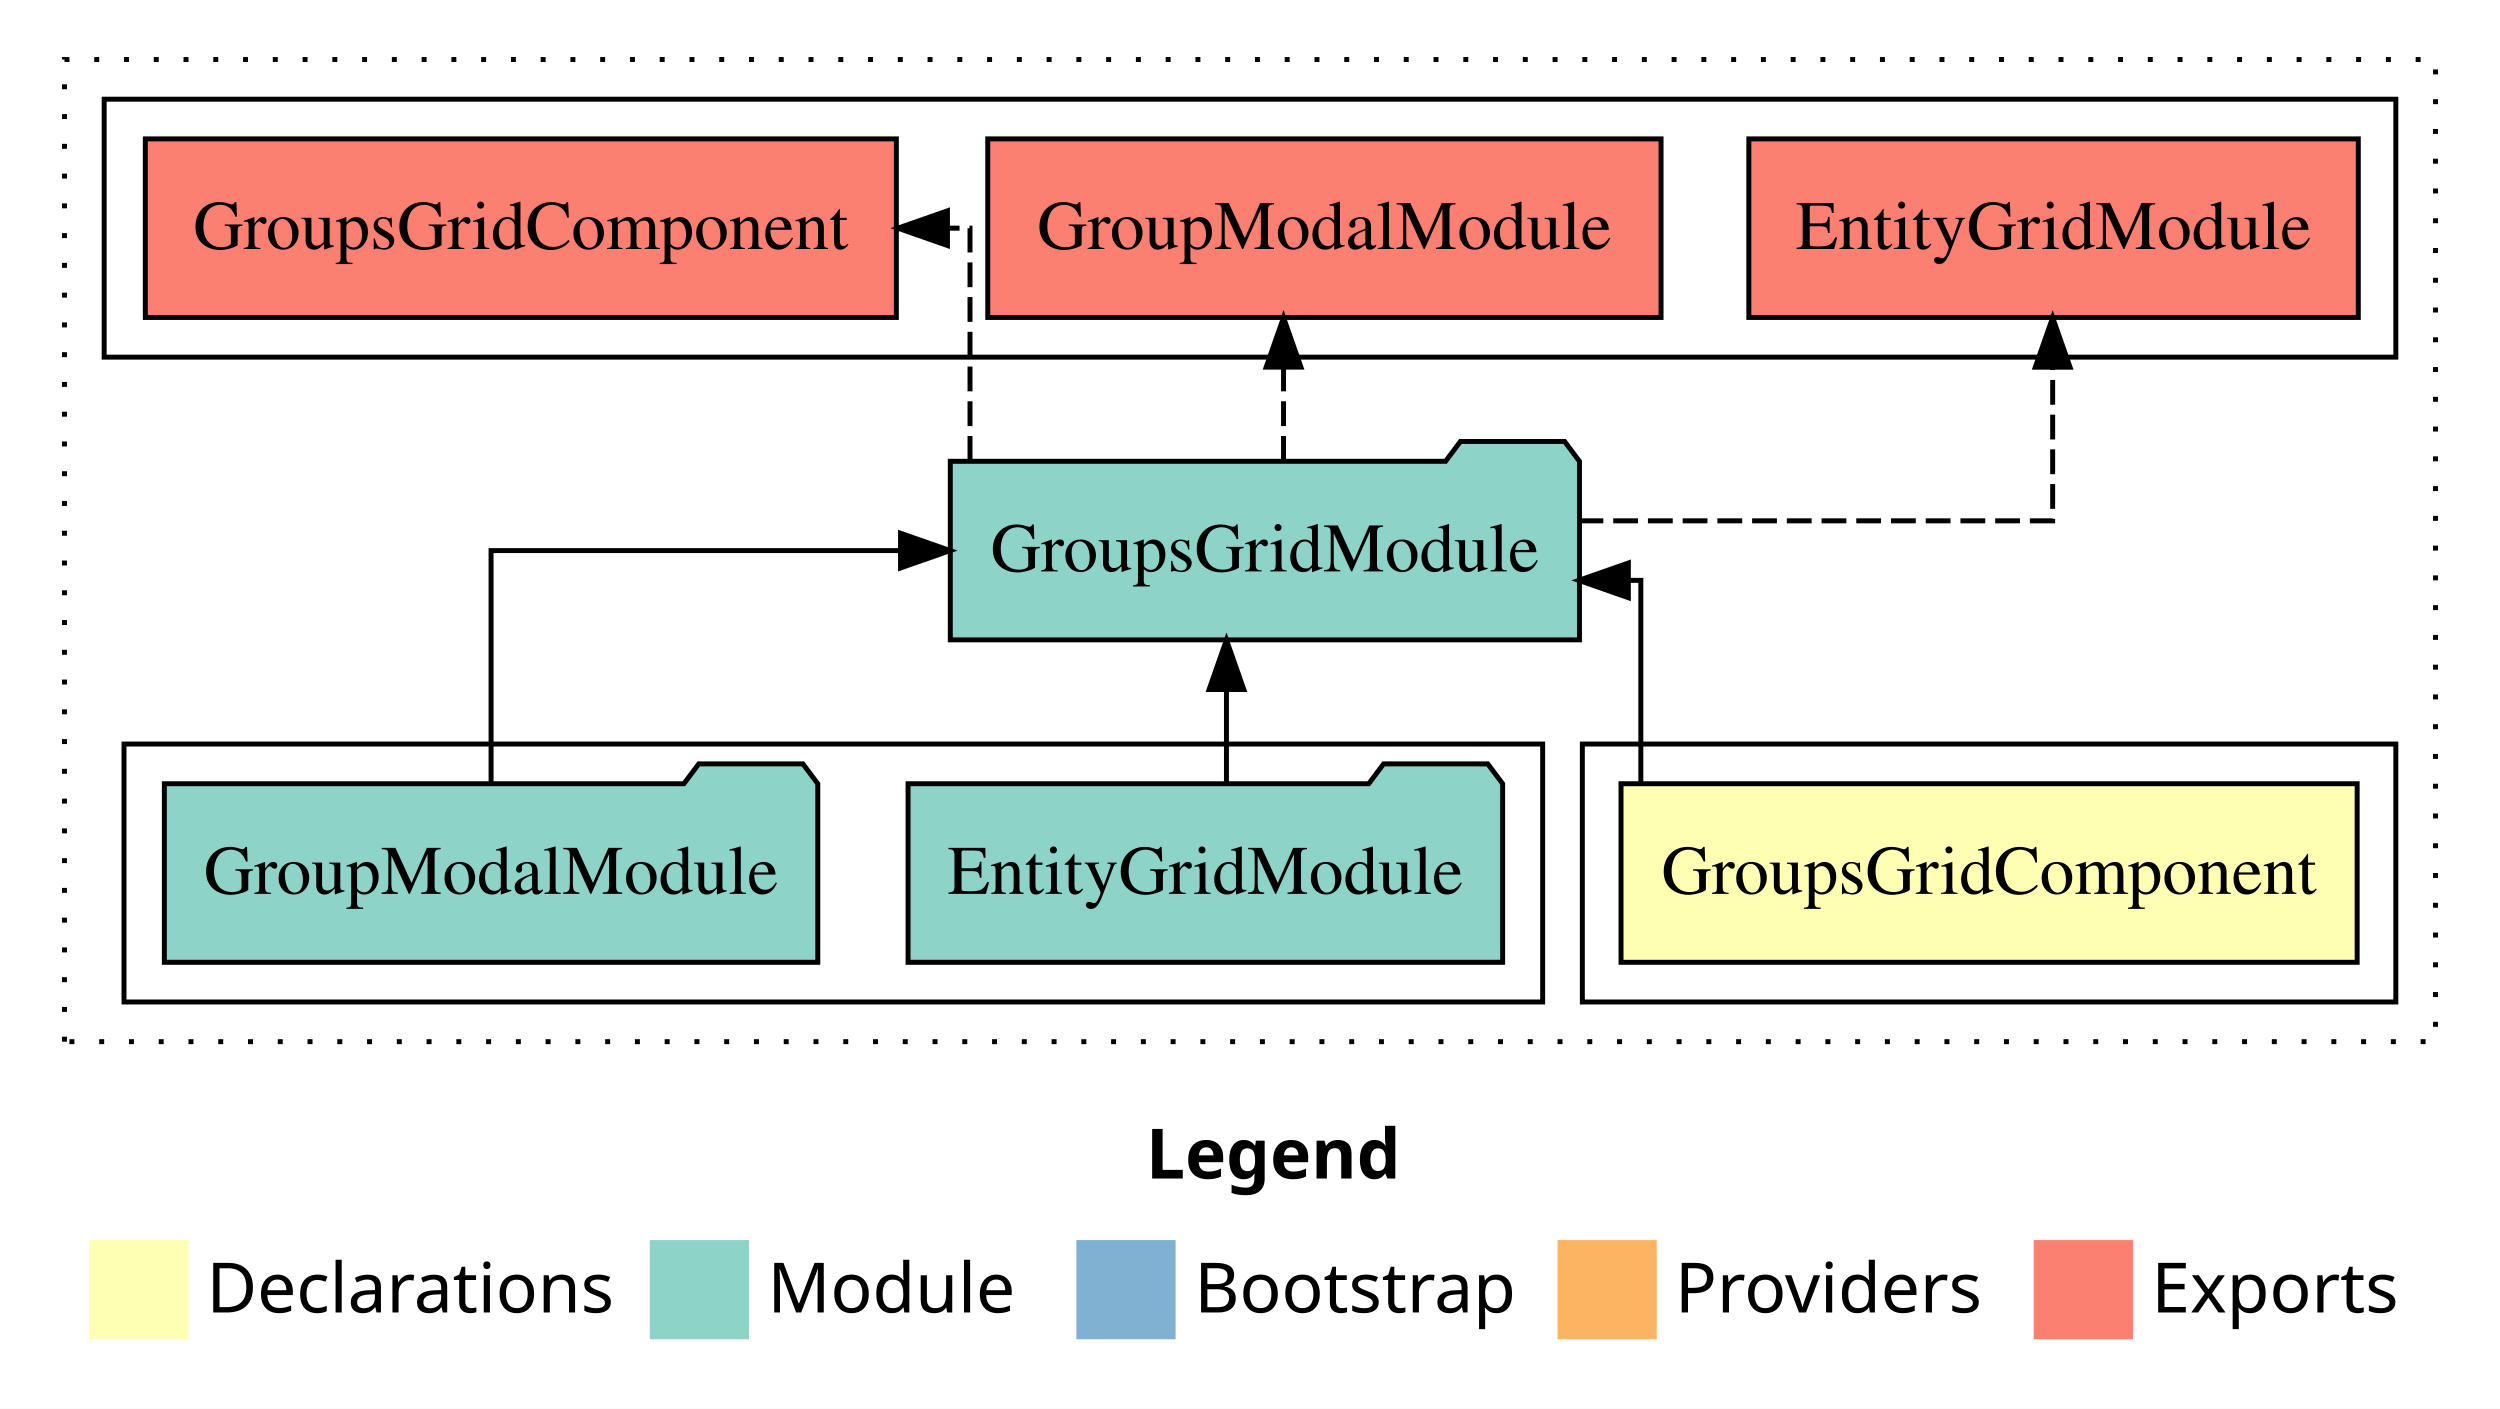
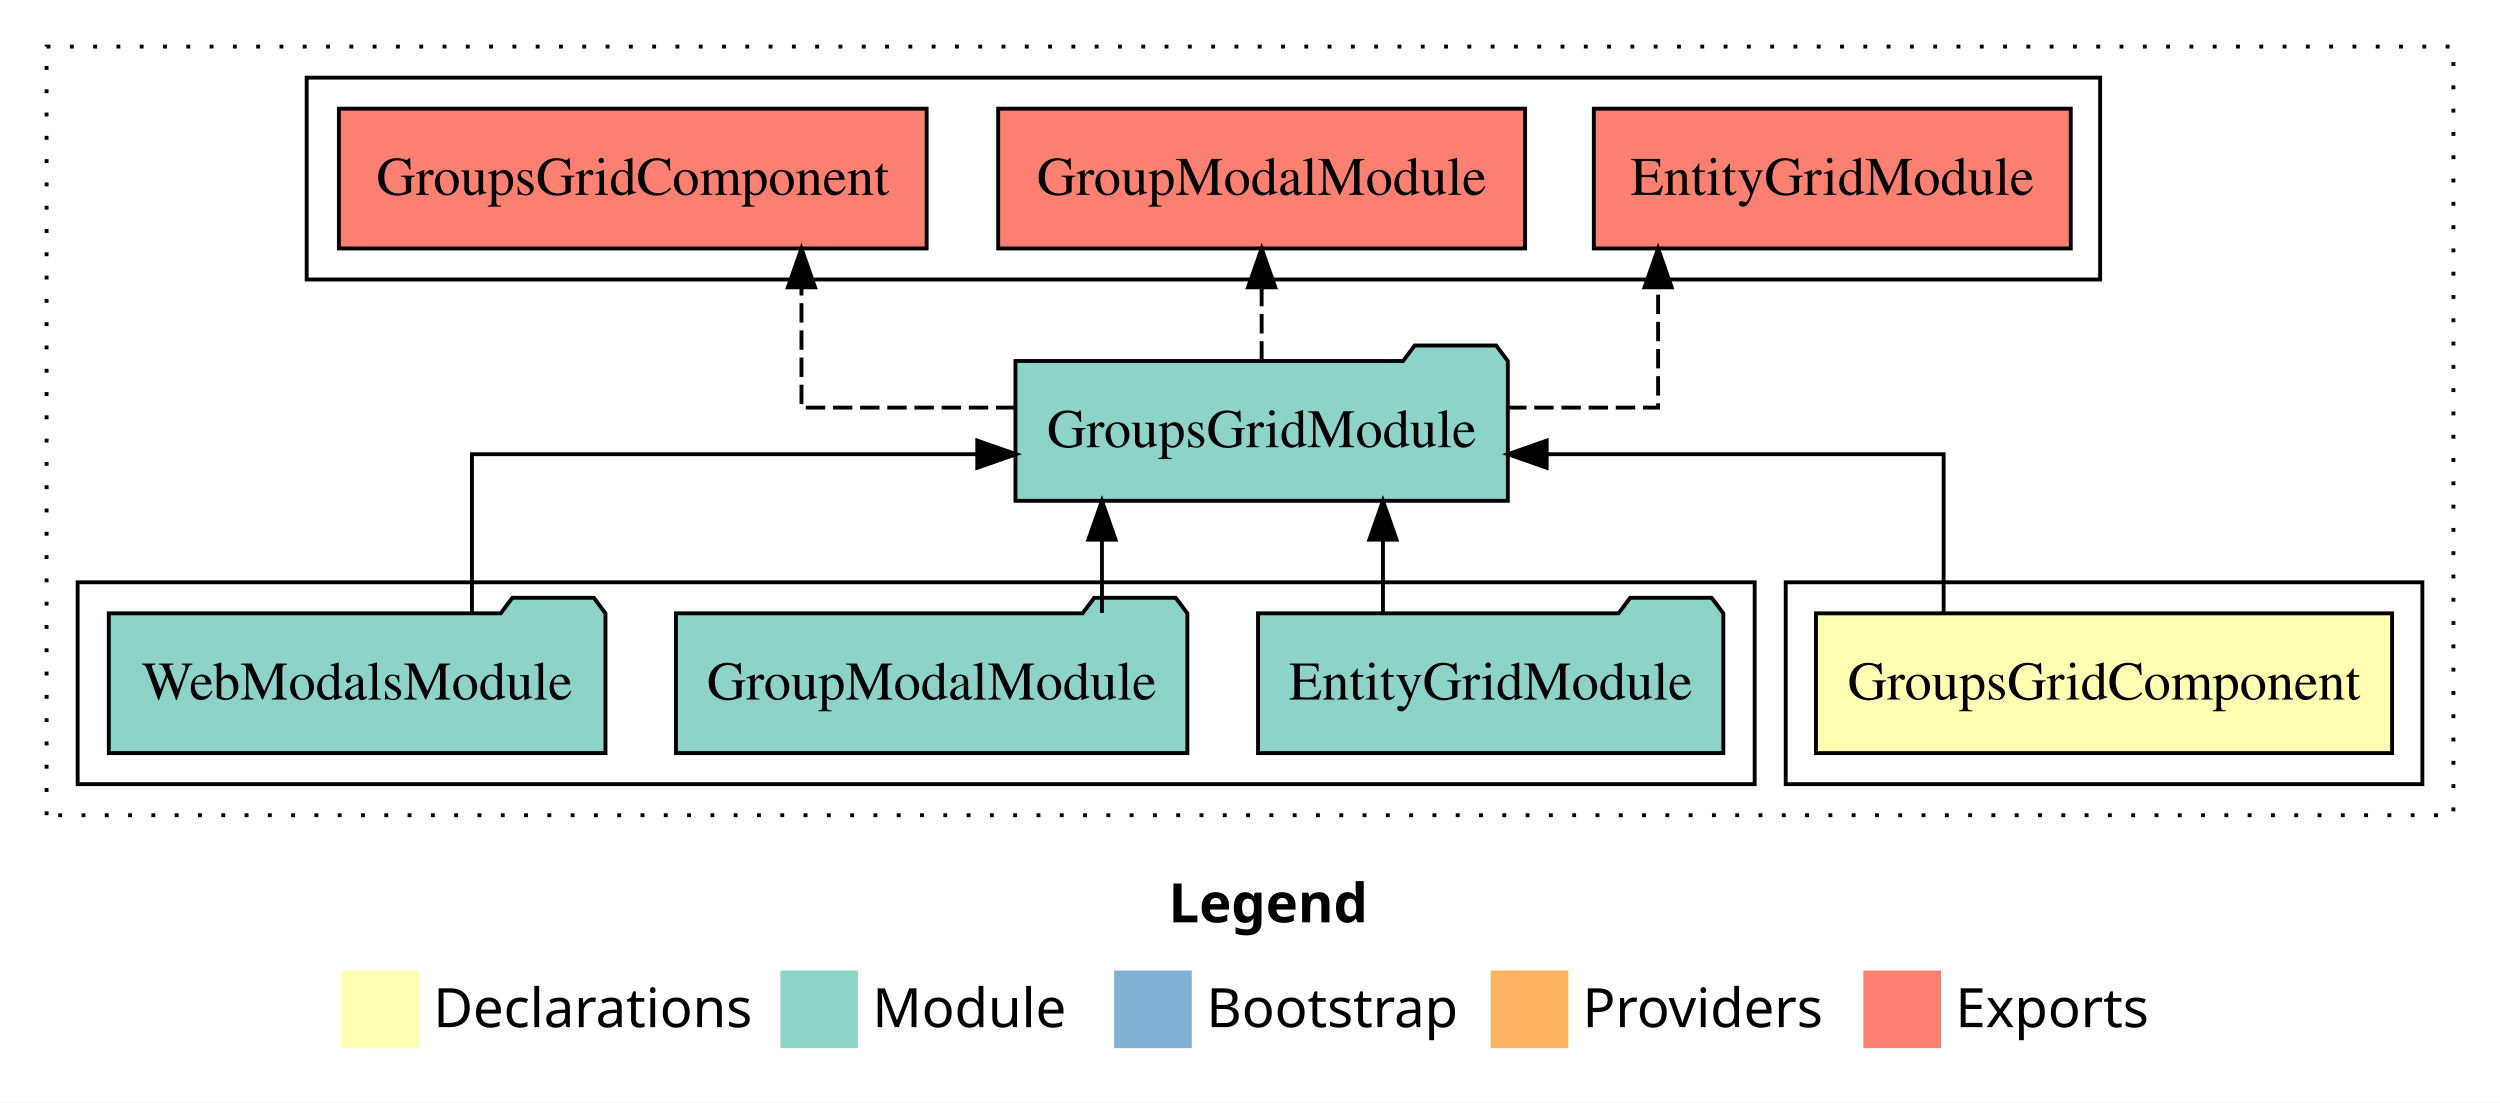
- <svg xmlns="http://www.w3.org/2000/svg" width="504pt" height="284pt" viewBox="0.00 0.00 504.00 284.00">
+ <svg xmlns="http://www.w3.org/2000/svg" width="644pt" height="284pt" viewBox="0.00 0.00 644.00 284.00">
  <g id="graph0" class="graph" transform="scale(1 1) rotate(0) translate(4 280)">
-     <polygon fill="#ffffff" stroke="transparent" points="-4,4 -4,-280 500,-280 500,4 -4,4" />
-     <text text-anchor="start" x="227.009" y="-42.4" font-family="sans-serif" font-weight="bold" font-size="14.00" fill="#000000">Legend</text>
-     <polygon fill="#ffffb3" stroke="transparent" points="14,-10 14,-30 34,-30 34,-10 14,-10" />
-     <text text-anchor="start" x="37.629" y="-15.4" font-family="sans-serif" font-size="14.00" fill="#000000">  Declarations</text>
-     <polygon fill="#8dd3c7" stroke="transparent" points="127,-10 127,-30 147,-30 147,-10 127,-10" />
-     <text text-anchor="start" x="150.725" y="-15.4" font-family="sans-serif" font-size="14.00" fill="#000000">  Module</text>
-     <polygon fill="#80b1d3" stroke="transparent" points="213,-10 213,-30 233,-30 233,-10 213,-10" />
-     <text text-anchor="start" x="236.781" y="-15.4" font-family="sans-serif" font-size="14.00" fill="#000000">  Bootstrap</text>
-     <polygon fill="#fdb462" stroke="transparent" points="310,-10 310,-30 330,-30 330,-10 310,-10" />
-     <text text-anchor="start" x="333.673" y="-15.4" font-family="sans-serif" font-size="14.00" fill="#000000">  Providers</text>
-     <polygon fill="#fb8072" stroke="transparent" points="406,-10 406,-30 426,-30 426,-10 406,-10" />
-     <text text-anchor="start" x="429.726" y="-15.4" font-family="sans-serif" font-size="14.00" fill="#000000">  Exports</text>
+     <polygon fill="#ffffff" stroke="transparent" points="-4,4 -4,-280 640,-280 640,4 -4,4" />
+     <text text-anchor="start" x="297.009" y="-42.4" font-family="sans-serif" font-weight="bold" font-size="14.00" fill="#000000">Legend</text>
+     <polygon fill="#ffffb3" stroke="transparent" points="84,-10 84,-30 104,-30 104,-10 84,-10" />
+     <text text-anchor="start" x="107.629" y="-15.4" font-family="sans-serif" font-size="14.00" fill="#000000">  Declarations</text>
+     <polygon fill="#8dd3c7" stroke="transparent" points="197,-10 197,-30 217,-30 217,-10 197,-10" />
+     <text text-anchor="start" x="220.725" y="-15.4" font-family="sans-serif" font-size="14.00" fill="#000000">  Module</text>
+     <polygon fill="#80b1d3" stroke="transparent" points="283,-10 283,-30 303,-30 303,-10 283,-10" />
+     <text text-anchor="start" x="306.781" y="-15.4" font-family="sans-serif" font-size="14.00" fill="#000000">  Bootstrap</text>
+     <polygon fill="#fdb462" stroke="transparent" points="380,-10 380,-30 400,-30 400,-10 380,-10" />
+     <text text-anchor="start" x="403.673" y="-15.4" font-family="sans-serif" font-size="14.00" fill="#000000">  Providers</text>
+     <polygon fill="#fb8072" stroke="transparent" points="476,-10 476,-30 496,-30 496,-10 476,-10" />
+     <text text-anchor="start" x="499.726" y="-15.4" font-family="sans-serif" font-size="14.00" fill="#000000">  Exports</text>
    <g id="clust1" class="cluster">
-       <polygon fill="none" stroke="#000000" stroke-dasharray="1,5" points="9,-70 9,-268 487,-268 487,-70 9,-70" />
+       <polygon fill="none" stroke="#000000" stroke-dasharray="1,5" points="8,-70 8,-268 628,-268 628,-70 8,-70" />
    </g>
    <g id="clust2" class="cluster">
-       <polygon fill="none" stroke="#000000" points="315,-78 315,-130 479,-130 479,-78 315,-78" />
+       <polygon fill="none" stroke="#000000" points="456,-78 456,-130 620,-130 620,-78 456,-78" />
    </g>
    <g id="clust4" class="cluster">
-       <polygon fill="none" stroke="#000000" points="21,-78 21,-130 307,-130 307,-78 21,-78" />
+       <polygon fill="none" stroke="#000000" points="16,-78 16,-130 448,-130 448,-78 16,-78" />
    </g>
    <g id="clust5" class="cluster">
-       <polygon fill="none" stroke="#000000" points="17,-208 17,-260 479,-260 479,-208 17,-208" />
+       <polygon fill="none" stroke="#000000" points="75,-208 75,-260 537,-260 537,-208 75,-208" />
    </g>
    <g id="node1" class="node">
-       <polygon fill="#ffffb3" stroke="#000000" points="471.202,-122 322.798,-122 322.798,-86 471.202,-86 471.202,-122" />
-       <text text-anchor="middle" x="397" y="-99.8" font-family="Times,serif" font-size="14.00" fill="#000000">GroupsGridComponent</text>
+       <polygon fill="#ffffb3" stroke="#000000" points="612.202,-122 463.798,-122 463.798,-86 612.202,-86 612.202,-122" />
+       <text text-anchor="middle" x="538" y="-99.8" font-family="Times,serif" font-size="14.00" fill="#000000">GroupsGridComponent</text>
    </g>
    <g id="node2" class="node">
-       <polygon fill="#8dd3c7" stroke="#000000" points="314.42,-187 311.42,-191 290.42,-191 287.42,-187 187.58,-187 187.58,-151 314.42,-151 314.42,-187" />
-       <text text-anchor="middle" x="251" y="-164.8" font-family="Times,serif" font-size="14.00" fill="#000000">GroupsGridModule</text>
+       <polygon fill="#8dd3c7" stroke="#000000" points="384.42,-187 381.42,-191 360.42,-191 357.42,-187 257.58,-187 257.58,-151 384.42,-151 384.42,-187" />
+       <text text-anchor="middle" x="321" y="-164.8" font-family="Times,serif" font-size="14.00" fill="#000000">GroupsGridModule</text>
    </g>
    <g id="edge1" class="edge">
-       <path fill="none" stroke="#000000" d="M326.791,-122.022C326.791,-139.373 326.791,-163 326.791,-163 326.791,-163 324.276,-163 324.276,-163" />
-       <polygon fill="#000000" stroke="#000000" points="324.276,-159.5 314.276,-163 324.276,-166.5 324.276,-159.5" />
+       <path fill="none" stroke="#000000" d="M496.683,-122.022C496.683,-139.373 496.683,-163 496.683,-163 496.683,-163 394.425,-163 394.425,-163" />
+       <polygon fill="#000000" stroke="#000000" points="394.425,-159.5 384.425,-163 394.425,-166.5 394.425,-159.5" />
+     </g>
+     <g id="node6" class="node">
+       <polygon fill="#fb8072" stroke="#000000" points="529.432,-252 406.568,-252 406.568,-216 529.432,-216 529.432,-252" />
+       <text text-anchor="middle" x="468" y="-229.8" font-family="Times,serif" font-size="14.00" fill="#000000">EntityGridModule </text>
+     </g>
+     <g id="edge5" class="edge">
+       <path fill="none" stroke="#000000" stroke-dasharray="5,2" d="M384.225,-175C405.117,-175 423.125,-175 423.125,-175 423.125,-175 423.125,-205.977 423.125,-205.977" />
+       <polygon fill="#000000" stroke="#000000" points="419.625,-205.977 423.125,-215.977 426.625,-205.977 419.625,-205.977" />
+     </g>
+     <g id="node7" class="node">
+       <polygon fill="#fb8072" stroke="#000000" points="388.867,-252 253.133,-252 253.133,-216 388.867,-216 388.867,-252" />
+       <text text-anchor="middle" x="321" y="-229.8" font-family="Times,serif" font-size="14.00" fill="#000000">GroupModalModule </text>
+     </g>
+     <g id="edge6" class="edge">
+       <path fill="none" stroke="#000000" stroke-dasharray="5,2" d="M321,-187.106C321,-187.106 321,-205.991 321,-205.991" />
+       <polygon fill="#000000" stroke="#000000" points="317.5,-205.991 321,-215.991 324.5,-205.991 317.5,-205.991" />
+     </g>
+     <g id="node8" class="node">
+       <polygon fill="#fb8072" stroke="#000000" points="234.702,-252 83.298,-252 83.298,-216 234.702,-216 234.702,-252" />
+       <text text-anchor="middle" x="159" y="-229.8" font-family="Times,serif" font-size="14.00" fill="#000000">GroupsGridComponent </text>
+     </g>
+     <g id="edge7" class="edge">
+       <path fill="none" stroke="#000000" stroke-dasharray="5,2" d="M257.565,-175C229.381,-175 202.459,-175 202.459,-175 202.459,-175 202.459,-205.977 202.459,-205.977" />
+       <polygon fill="#000000" stroke="#000000" points="198.959,-205.977 202.459,-215.977 205.959,-205.977 198.959,-205.977" />
+     </g>
+     <g id="node3" class="node">
+       <polygon fill="#8dd3c7" stroke="#000000" points="439.933,-122 436.933,-126 415.933,-126 412.933,-122 320.067,-122 320.067,-86 439.933,-86 439.933,-122" />
+       <text text-anchor="middle" x="380" y="-99.8" font-family="Times,serif" font-size="14.00" fill="#000000">EntityGridModule</text>
+     </g>
+     <g id="edge2" class="edge">
+       <path fill="none" stroke="#000000" d="M352.247,-122.106C352.247,-122.106 352.247,-140.991 352.247,-140.991" />
+       <polygon fill="#000000" stroke="#000000" points="348.747,-140.991 352.247,-150.991 355.747,-140.991 348.747,-140.991" />
+     </g>
+     <g id="node4" class="node">
+       <polygon fill="#8dd3c7" stroke="#000000" points="301.867,-122 298.867,-126 277.867,-126 274.867,-122 170.133,-122 170.133,-86 301.867,-86 301.867,-122" />
+       <text text-anchor="middle" x="236" y="-99.8" font-family="Times,serif" font-size="14.00" fill="#000000">GroupModalModule</text>
+     </g>
+     <g id="edge3" class="edge">
+       <path fill="none" stroke="#000000" d="M279.862,-122.106C279.862,-122.106 279.862,-140.991 279.862,-140.991" />
+       <polygon fill="#000000" stroke="#000000" points="276.362,-140.991 279.862,-150.991 283.362,-140.991 276.362,-140.991" />
    </g>
    <g id="node5" class="node">
-       <polygon fill="#fb8072" stroke="#000000" points="471.432,-252 348.568,-252 348.568,-216 471.432,-216 471.432,-252" />
-       <text text-anchor="middle" x="410" y="-229.8" font-family="Times,serif" font-size="14.00" fill="#000000">EntityGridModule </text>
+       <polygon fill="#8dd3c7" stroke="#000000" points="151.973,-122 148.973,-126 127.973,-126 124.973,-122 24.027,-122 24.027,-86 151.973,-86 151.973,-122" />
+       <text text-anchor="middle" x="88" y="-99.8" font-family="Times,serif" font-size="14.00" fill="#000000">WebModalsModule</text>
    </g>
    <g id="edge4" class="edge">
-       <path fill="none" stroke="#000000" stroke-dasharray="5,2" d="M314.225,-175C358.514,-175 409.817,-175 409.817,-175 409.817,-175 409.817,-205.977 409.817,-205.977" />
-       <polygon fill="#000000" stroke="#000000" points="406.318,-205.977 409.817,-215.977 413.318,-205.977 406.318,-205.977" />
-     </g>
-     <g id="node6" class="node">
-       <polygon fill="#fb8072" stroke="#000000" points="330.867,-252 195.133,-252 195.133,-216 330.867,-216 330.867,-252" />
-       <text text-anchor="middle" x="263" y="-229.8" font-family="Times,serif" font-size="14.00" fill="#000000">GroupModalModule </text>
-     </g>
-     <g id="edge5" class="edge">
-       <path fill="none" stroke="#000000" stroke-dasharray="5,2" d="M254.763,-187.106C254.763,-187.106 254.763,-205.991 254.763,-205.991" />
-       <polygon fill="#000000" stroke="#000000" points="251.263,-205.991 254.763,-215.991 258.263,-205.991 251.263,-205.991" />
-     </g>
-     <g id="node7" class="node">
-       <polygon fill="#fb8072" stroke="#000000" points="176.702,-252 25.298,-252 25.298,-216 176.702,-216 176.702,-252" />
-       <text text-anchor="middle" x="101" y="-229.8" font-family="Times,serif" font-size="14.00" fill="#000000">GroupsGridComponent </text>
-     </g>
-     <g id="edge6" class="edge">
-       <path fill="none" stroke="#000000" stroke-dasharray="5,2" d="M191.554,-187.106C191.554,-206.339 191.554,-234 191.554,-234 191.554,-234 187.005,-234 187.005,-234" />
-       <polygon fill="#000000" stroke="#000000" points="187.005,-230.5 177.005,-234 187.004,-237.5 187.005,-230.5" />
-     </g>
-     <g id="node3" class="node">
-       <polygon fill="#8dd3c7" stroke="#000000" points="298.933,-122 295.933,-126 274.933,-126 271.933,-122 179.067,-122 179.067,-86 298.933,-86 298.933,-122" />
-       <text text-anchor="middle" x="239" y="-99.8" font-family="Times,serif" font-size="14.00" fill="#000000">EntityGridModule</text>
-     </g>
-     <g id="edge2" class="edge">
-       <path fill="none" stroke="#000000" d="M243.253,-122.106C243.253,-122.106 243.253,-140.991 243.253,-140.991" />
-       <polygon fill="#000000" stroke="#000000" points="239.753,-140.991 243.253,-150.991 246.753,-140.991 239.753,-140.991" />
-     </g>
-     <g id="node4" class="node">
-       <polygon fill="#8dd3c7" stroke="#000000" points="160.867,-122 157.867,-126 136.867,-126 133.867,-122 29.133,-122 29.133,-86 160.867,-86 160.867,-122" />
-       <text text-anchor="middle" x="95" y="-99.8" font-family="Times,serif" font-size="14.00" fill="#000000">GroupModalModule</text>
-     </g>
-     <g id="edge3" class="edge">
-       <path fill="none" stroke="#000000" d="M95,-122.106C95,-141.339 95,-169 95,-169 95,-169 177.549,-169 177.549,-169" />
-       <polygon fill="#000000" stroke="#000000" points="177.549,-172.5 187.549,-169 177.549,-165.5 177.549,-172.5" />
+       <path fill="none" stroke="#000000" d="M117.568,-122.022C117.568,-139.373 117.568,-163 117.568,-163 117.568,-163 247.748,-163 247.748,-163" />
+       <polygon fill="#000000" stroke="#000000" points="247.748,-166.5 257.748,-163 247.748,-159.5 247.748,-166.5" />
    </g>
  </g>
</svg>
